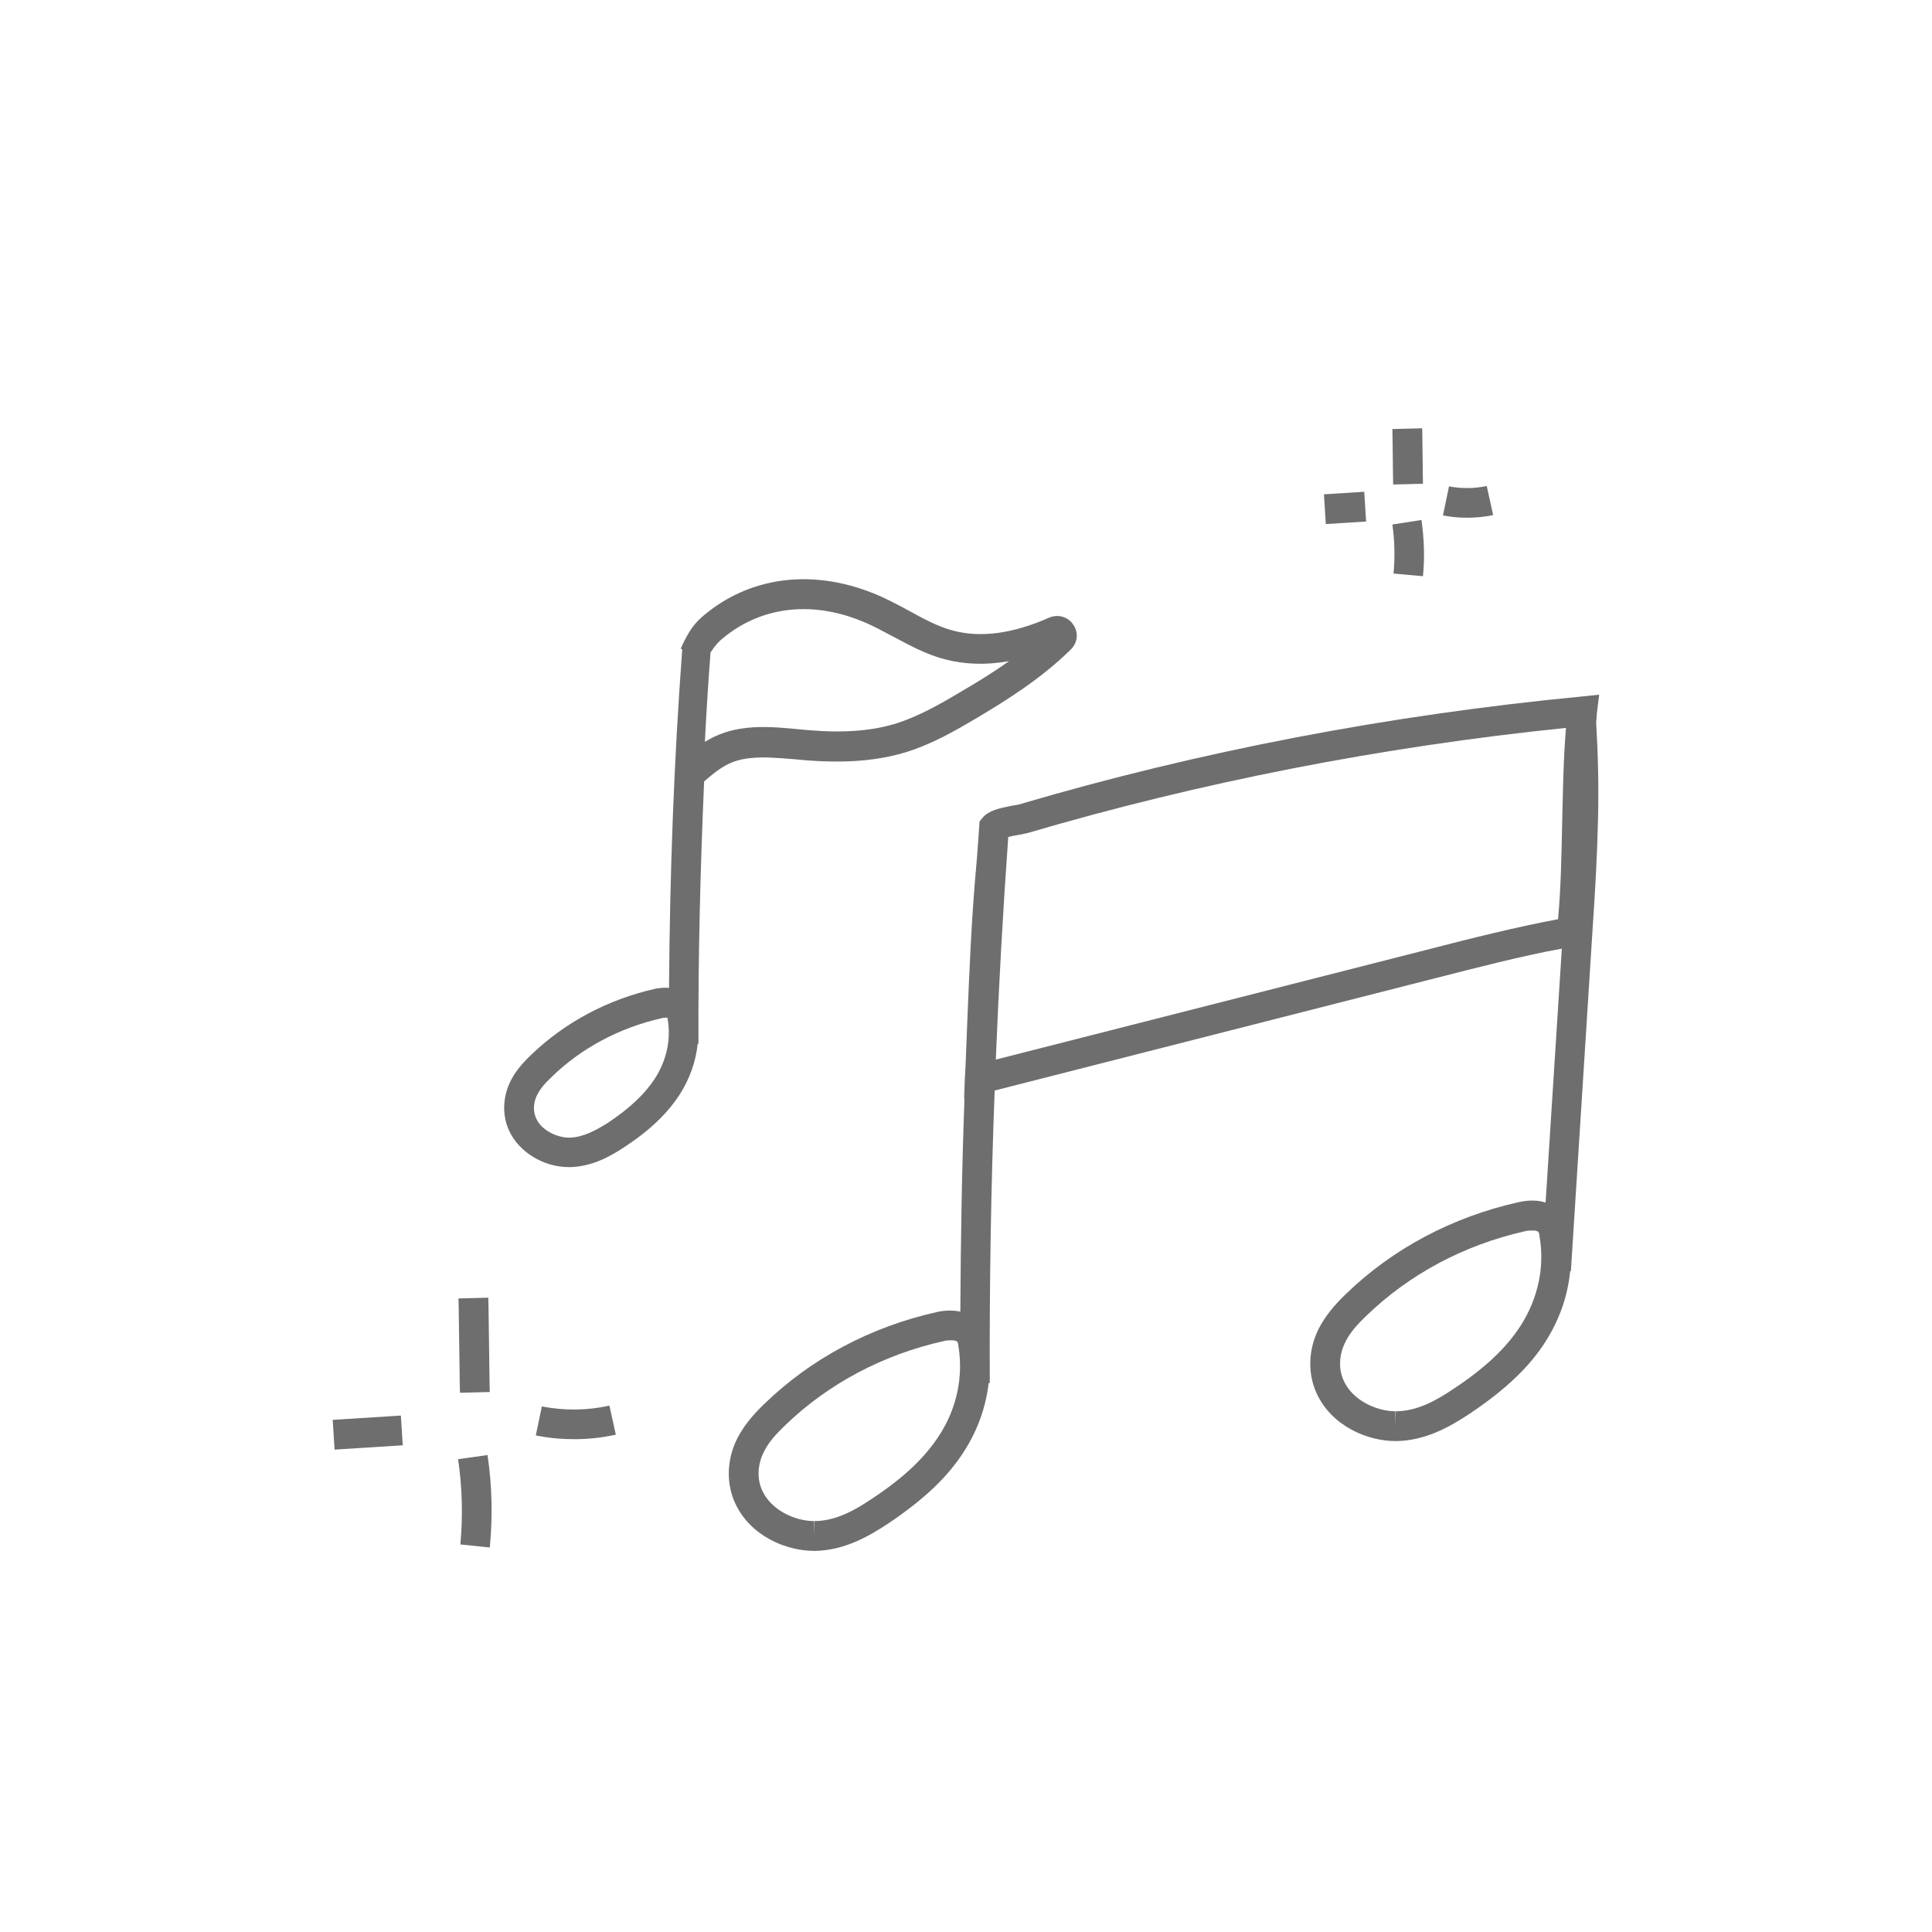
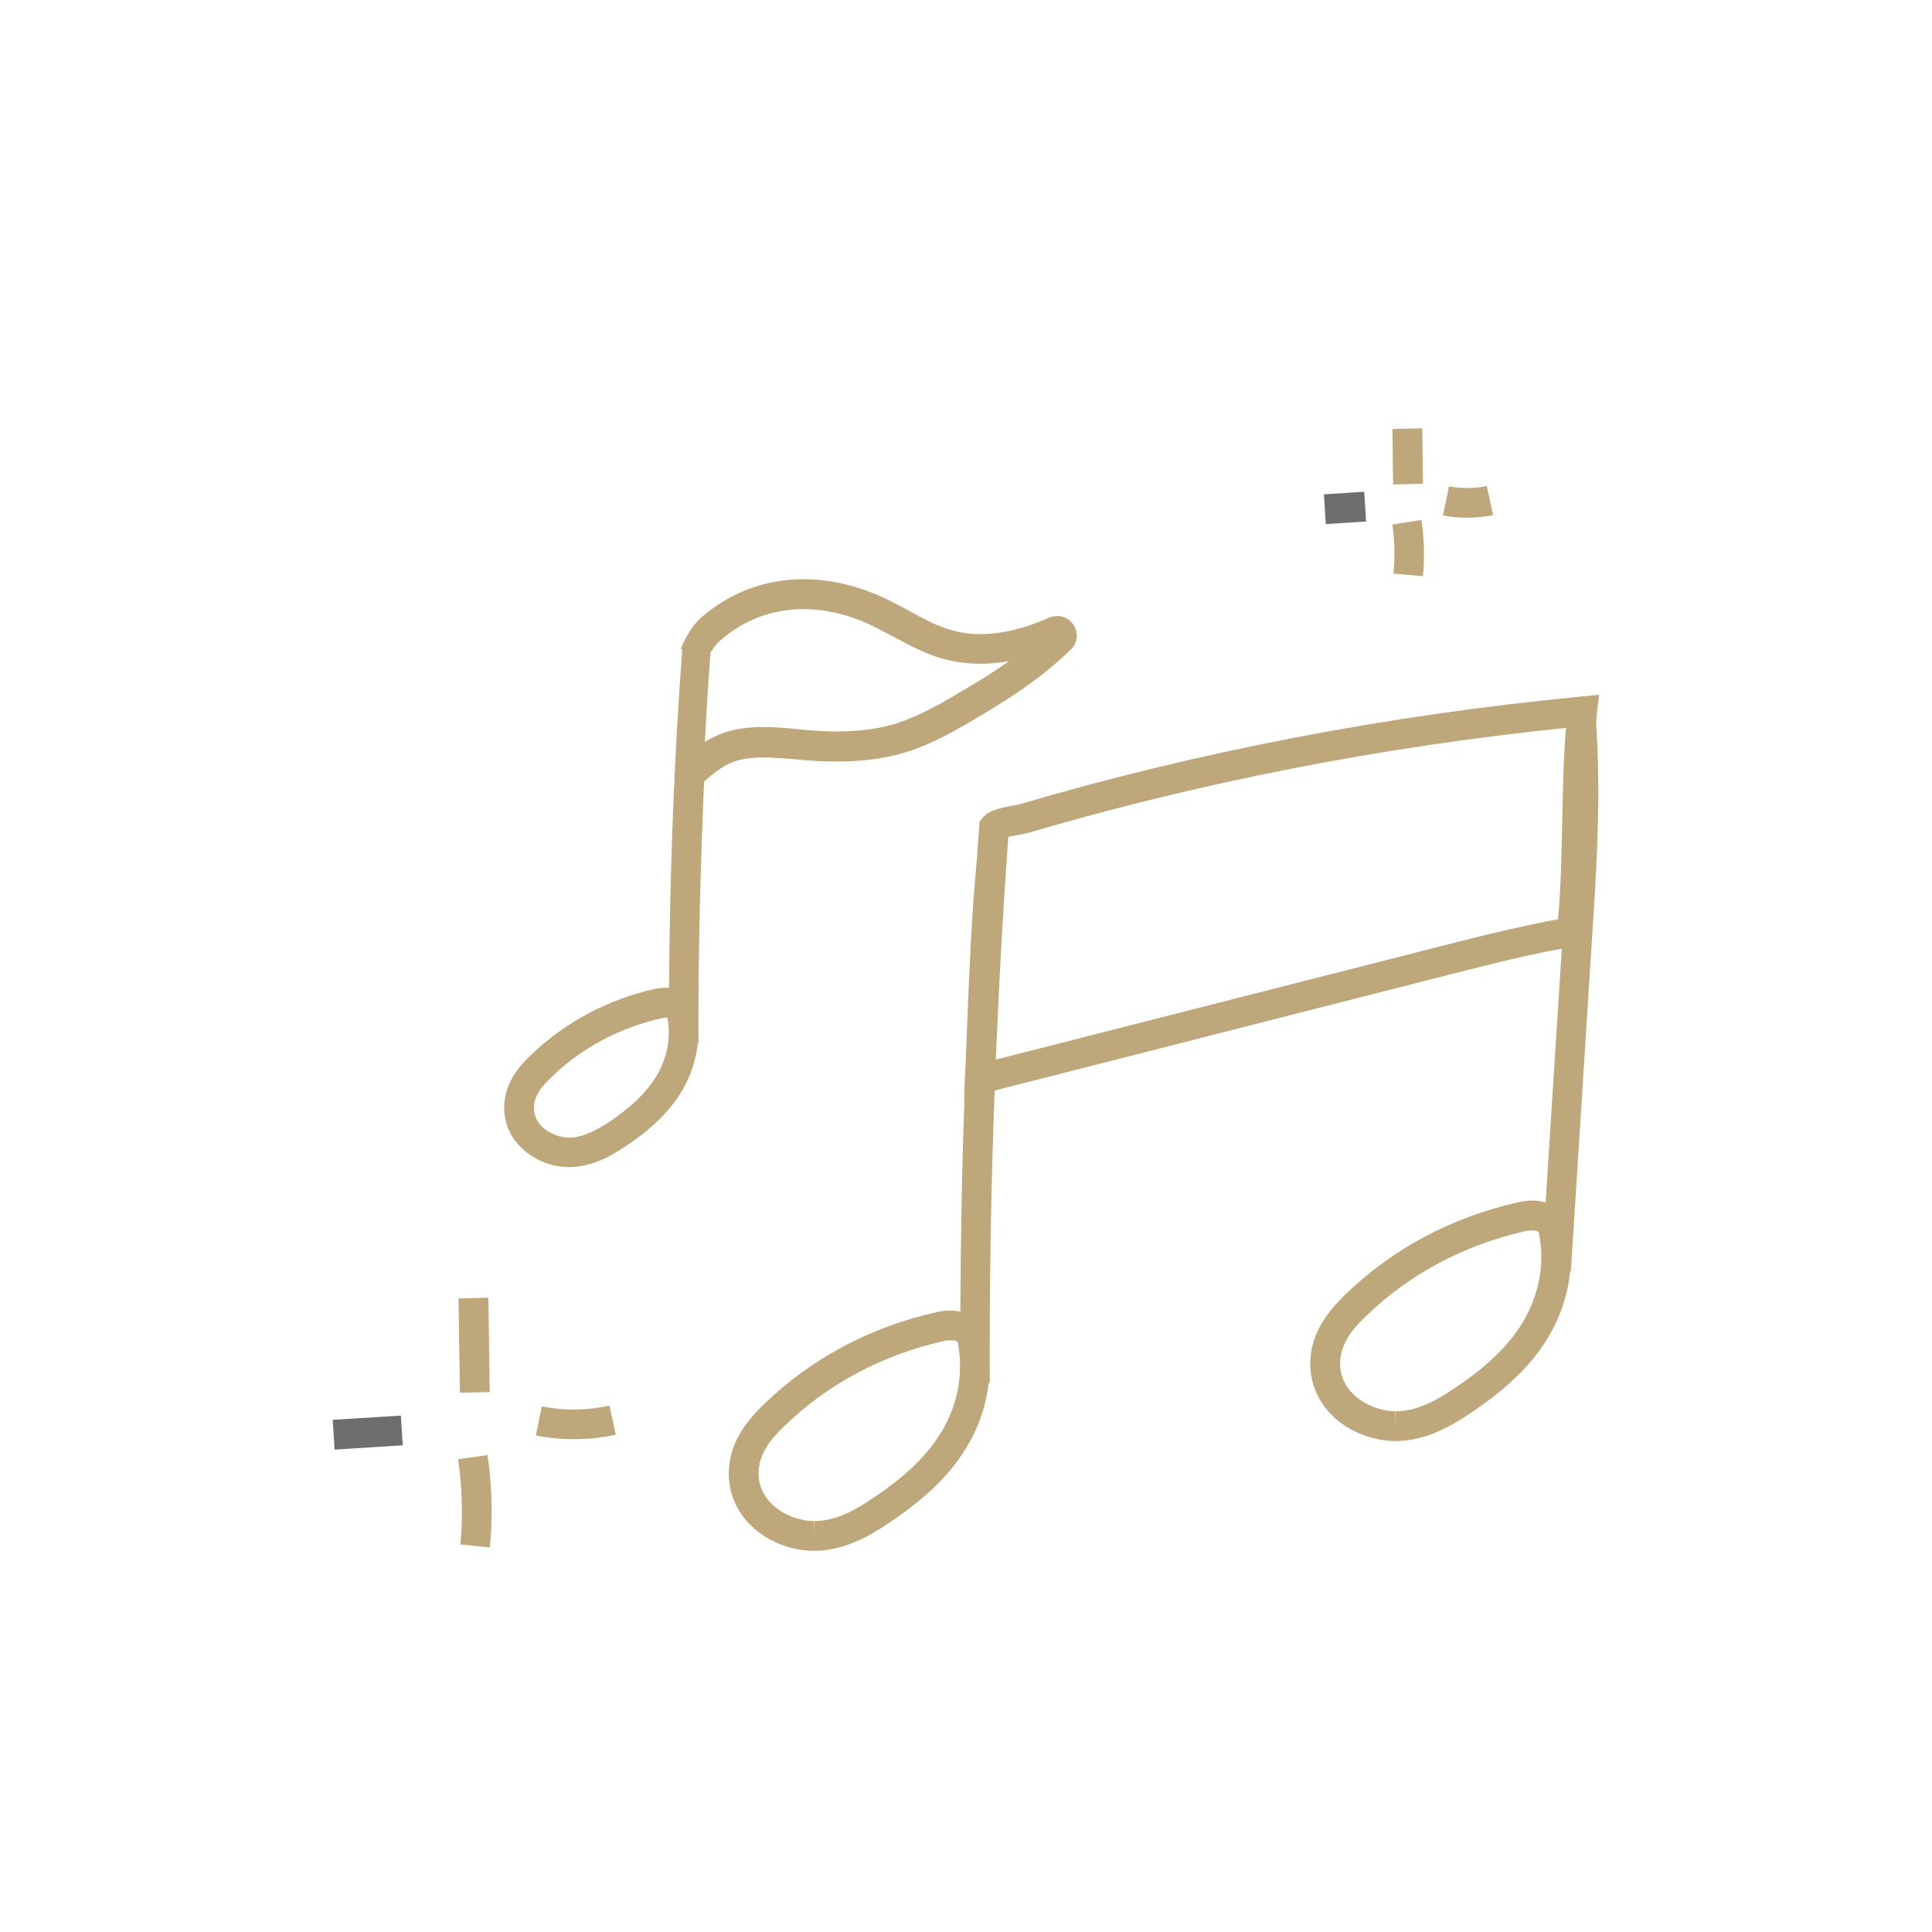
<svg xmlns="http://www.w3.org/2000/svg" version="1.1" id="Layer_1" x="0px" y="0px" width="512px" height="512px" viewBox="0 0 512 512" enable-background="new 0 0 512 512" xml:space="preserve">
  <g>
-     <path fill="#6e6e6e" d="M423.8,184.1l-4.8,0.5c-51,4.9-101.2,14.5-149,28.6c-0.4,0.1-1,0.2-1.7,0.3c-3.6,0.7-6.3,1.3-7.9,3.2   l-0.8,1l-0.1,1.3c0,0-0.4,5.9-0.6,8.4c-1.5,16.2-2,29.9-2.6,44.3c-0.2,4.5-0.3,9.2-0.6,14.1l-0.2,5.3l0.1,0   c-0.7,18.8-1,37.7-1.1,56.5c-1.9-0.4-4-0.4-6.2,0.1c-17.5,3.9-33.3,12.3-45.7,24.3c-2.9,2.8-6,6.2-7.9,10.7   c-2.1,5.1-2.1,10.8,0.1,15.6c4,8.8,13.6,12.7,20.9,12.7l0.2,0c7.8-0.1,14.3-3.8,19.7-7.4c9.2-6.2,15.6-12.2,19.9-19   c3.6-5.6,5.8-11.8,6.5-18.1l0.3,0c-0.1-25.8,0.3-51.7,1.3-77.5l117.3-29.9c10.2-2.6,22.5-5.8,33-7.7l-4.3,67.3   c-2.1-0.7-4.5-0.7-7.2-0.1c-17.5,3.9-33.3,12.3-45.7,24.3c-2.9,2.8-6,6.2-7.9,10.7c-2.1,5.1-2.1,10.8,0.1,15.6   c4,8.8,13.6,12.7,20.9,12.7l0.2,0c7.8-0.1,14.3-3.8,19.7-7.4c9.2-6.2,15.6-12.2,19.9-19c3.7-5.8,5.9-12.2,6.5-18.6l0.2,0l5.9-93   c0.6-8.8,1.1-18,1.3-27.2c0.2-8.3,0-16.8-0.5-25.2c0.1-0.9,0.1-1.7,0.2-2.6L423.8,184.1z M248.9,380.4c-3.8,5.9-9.4,11.2-17.7,16.7   c-4.6,3.1-9.7,6-15.4,6l-0.1,3.9v-3.9c-4.9,0-11.3-2.8-13.7-8.1c-1.3-2.8-1.3-6.2,0-9.3c1.3-3.2,3.7-5.7,6.1-8   c11.4-11,25.9-18.7,42-22.3c0.7-0.2,1.4-0.2,2-0.2c0.3,0,1.3,0,1.6,0.4c0.2,0.2,0.3,1,0.3,1.2C255.3,364.8,253.6,373.2,248.9,380.4   z M378.9,251.5l-115,29.3c0.8-19.8,1.9-39.5,3.3-59c0.8-0.2,1.9-0.4,2.5-0.5c1-0.2,1.9-0.4,2.5-0.5c45.9-13.5,93.9-22.9,142.8-27.9   c-0.7,8.4-0.8,16.7-1,24.8c-0.2,8.5-0.3,17.2-1.1,25.9C402.1,245.6,389.3,248.8,378.9,251.5z M403,351.3   c-3.8,5.9-9.4,11.2-17.7,16.7c-4.6,3.1-9.7,6-15.4,6l-0.1,3.9v-3.9c-4.9,0-11.3-2.8-13.7-8.1c-1.3-2.8-1.3-6.2,0-9.3   c1.3-3.2,3.7-5.7,6.1-8c11.4-11,25.9-18.7,41.9-22.3c0.7-0.2,1.4-0.2,2-0.2c0.3,0,1.3,0,1.6,0.4c0.2,0.2,0.3,1,0.3,1.2   C409.4,335.7,407.6,344.1,403,351.3z" />
-     <path fill="#6e6e6e" d="M180.1,290.1c2.7-4.2,4.3-8.8,4.8-13.5l0.2,0c-0.1-23.2,0.5-46.5,1.5-69.5c4.4-3.9,7.3-5.7,12.3-6.2   c3.7-0.4,7.6,0,11.6,0.3c1.1,0.1,2.2,0.2,3.3,0.3c10.6,0.8,19.1,0.1,26.7-2.3c6.6-2.1,12.4-5.4,18.3-8.9c8.1-4.8,17.3-10.6,25-18.2   c1.8-1.8,2.1-4.5,0.6-6.6c-1.4-2.1-4.1-2.8-6.4-1.8c-9.5,4.2-18.1,5.4-25.5,3.4c-4.1-1.1-7.9-3.2-11.9-5.4c-3-1.6-6.1-3.3-9.5-4.6   c-16.2-6.4-32.5-4.2-44.6,6c-2.2,1.8-4,4-6.1,8.8l0.4,0.2c-2.2,29.5-3.3,59.6-3.5,89.7c-1.1-0.1-2.3,0-3.5,0.2   c-12.6,2.8-24.1,8.9-33.1,17.6c-2.1,2-4.5,4.6-5.9,8c-1.6,3.9-1.6,8.3,0.1,12c2.6,5.7,9.1,9.7,15.9,9.7h0.2   c5.8-0.1,10.7-2.8,14.6-5.4C172.3,299.5,176.9,295,180.1,290.1z M191.5,169.2c9.9-8.3,23.2-10.1,36.6-4.7c2.9,1.1,5.7,2.7,8.6,4.2   c4.3,2.3,8.7,4.7,13.6,6c5.3,1.4,11.1,1.6,17.1,0.5c-4.3,3.1-8.8,5.8-12.9,8.2c-5.5,3.3-10.9,6.3-16.6,8.2   c-6.6,2.1-14.1,2.7-23.7,1.9c-1.1-0.1-2.1-0.2-3.2-0.3c-4.3-0.4-8.6-0.8-13.2-0.3c-4.5,0.5-7.9,1.8-11,3.7   c0.4-7.9,0.9-15.9,1.5-23.7C189.7,170.8,190.6,169.9,191.5,169.2z M150.9,301.5l-0.1,3.9L150.9,301.5c-3.2,0-7.4-1.9-8.8-5.1   c-0.8-1.7-0.8-3.8,0-5.7c0.9-2.1,2.5-3.8,4.1-5.3c7.9-7.7,18.1-13.1,29.3-15.6c0.4-0.1,0.8-0.1,1.2-0.1c0.1,0,0.1,0,0.2,0   c0,0.1,0,0.1,0,0.2c1,5.4-0.2,11.1-3.4,16c-2.6,4-6.5,7.7-12.3,11.6C158,299.5,154.6,301.4,150.9,301.5z" />
-     <path fill="#6e6e6e" d="M121.5,344.1c0.1,2.4,0.1,7.4,0.2,12.3c0.1,5.1,0.1,10.2,0.2,12.7l7.9-0.2c-0.1-2.5-0.1-7.5-0.2-12.6   c-0.1-5-0.1-10-0.2-12.4L121.5,344.1z" />
-     <path fill="#6e6e6e" d="M129.8,410.1c0.8-8.2,0.6-16.4-0.6-24.5l-7.8,1.1c1.1,7.5,1.3,15.1,0.6,22.6L129.8,410.1z" />
+     <path fill="#bea77b" d="M423.8,184.1l-4.8,0.5c-51,4.9-101.2,14.5-149,28.6c-0.4,0.1-1,0.2-1.7,0.3c-3.6,0.7-6.3,1.3-7.9,3.2   l-0.8,1l-0.1,1.3c0,0-0.4,5.9-0.6,8.4c-1.5,16.2-2,29.9-2.6,44.3c-0.2,4.5-0.3,9.2-0.6,14.1l-0.2,5.3l0.1,0   c-0.7,18.8-1,37.7-1.1,56.5c-1.9-0.4-4-0.4-6.2,0.1c-17.5,3.9-33.3,12.3-45.7,24.3c-2.9,2.8-6,6.2-7.9,10.7   c-2.1,5.1-2.1,10.8,0.1,15.6c4,8.8,13.6,12.7,20.9,12.7l0.2,0c7.8-0.1,14.3-3.8,19.7-7.4c9.2-6.2,15.6-12.2,19.9-19   c3.6-5.6,5.8-11.8,6.5-18.1l0.3,0c-0.1-25.8,0.3-51.7,1.3-77.5l117.3-29.9c10.2-2.6,22.5-5.8,33-7.7l-4.3,67.3   c-2.1-0.7-4.5-0.7-7.2-0.1c-17.5,3.9-33.3,12.3-45.7,24.3c-2.9,2.8-6,6.2-7.9,10.7c-2.1,5.1-2.1,10.8,0.1,15.6   c4,8.8,13.6,12.7,20.9,12.7l0.2,0c7.8-0.1,14.3-3.8,19.7-7.4c9.2-6.2,15.6-12.2,19.9-19c3.7-5.8,5.9-12.2,6.5-18.6l0.2,0l5.9-93   c0.6-8.8,1.1-18,1.3-27.2c0.2-8.3,0-16.8-0.5-25.2c0.1-0.9,0.1-1.7,0.2-2.6L423.8,184.1z M248.9,380.4c-3.8,5.9-9.4,11.2-17.7,16.7   c-4.6,3.1-9.7,6-15.4,6l-0.1,3.9v-3.9c-4.9,0-11.3-2.8-13.7-8.1c-1.3-2.8-1.3-6.2,0-9.3c1.3-3.2,3.7-5.7,6.1-8   c11.4-11,25.9-18.7,42-22.3c0.7-0.2,1.4-0.2,2-0.2c0.3,0,1.3,0,1.6,0.4c0.2,0.2,0.3,1,0.3,1.2C255.3,364.8,253.6,373.2,248.9,380.4   z M378.9,251.5l-115,29.3c0.8-19.8,1.9-39.5,3.3-59c0.8-0.2,1.9-0.4,2.5-0.5c1-0.2,1.9-0.4,2.5-0.5c45.9-13.5,93.9-22.9,142.8-27.9   c-0.7,8.4-0.8,16.7-1,24.8c-0.2,8.5-0.3,17.2-1.1,25.9C402.1,245.6,389.3,248.8,378.9,251.5z M403,351.3   c-3.8,5.9-9.4,11.2-17.7,16.7c-4.6,3.1-9.7,6-15.4,6l-0.1,3.9v-3.9c-4.9,0-11.3-2.8-13.7-8.1c-1.3-2.8-1.3-6.2,0-9.3   c1.3-3.2,3.7-5.7,6.1-8c11.4-11,25.9-18.7,41.9-22.3c0.7-0.2,1.4-0.2,2-0.2c0.3,0,1.3,0,1.6,0.4c0.2,0.2,0.3,1,0.3,1.2   C409.4,335.7,407.6,344.1,403,351.3z" />
+     <path fill="#bea77b" d="M180.1,290.1c2.7-4.2,4.3-8.8,4.8-13.5l0.2,0c-0.1-23.2,0.5-46.5,1.5-69.5c4.4-3.9,7.3-5.7,12.3-6.2   c3.7-0.4,7.6,0,11.6,0.3c1.1,0.1,2.2,0.2,3.3,0.3c10.6,0.8,19.1,0.1,26.7-2.3c6.6-2.1,12.4-5.4,18.3-8.9c8.1-4.8,17.3-10.6,25-18.2   c1.8-1.8,2.1-4.5,0.6-6.6c-1.4-2.1-4.1-2.8-6.4-1.8c-9.5,4.2-18.1,5.4-25.5,3.4c-4.1-1.1-7.9-3.2-11.9-5.4c-3-1.6-6.1-3.3-9.5-4.6   c-16.2-6.4-32.5-4.2-44.6,6c-2.2,1.8-4,4-6.1,8.8l0.4,0.2c-2.2,29.5-3.3,59.6-3.5,89.7c-1.1-0.1-2.3,0-3.5,0.2   c-12.6,2.8-24.1,8.9-33.1,17.6c-2.1,2-4.5,4.6-5.9,8c-1.6,3.9-1.6,8.3,0.1,12c2.6,5.7,9.1,9.7,15.9,9.7h0.2   c5.8-0.1,10.7-2.8,14.6-5.4C172.3,299.5,176.9,295,180.1,290.1z M191.5,169.2c9.9-8.3,23.2-10.1,36.6-4.7c2.9,1.1,5.7,2.7,8.6,4.2   c4.3,2.3,8.7,4.7,13.6,6c5.3,1.4,11.1,1.6,17.1,0.5c-4.3,3.1-8.8,5.8-12.9,8.2c-5.5,3.3-10.9,6.3-16.6,8.2   c-6.6,2.1-14.1,2.7-23.7,1.9c-1.1-0.1-2.1-0.2-3.2-0.3c-4.3-0.4-8.6-0.8-13.2-0.3c-4.5,0.5-7.9,1.8-11,3.7   c0.4-7.9,0.9-15.9,1.5-23.7C189.7,170.8,190.6,169.9,191.5,169.2z M150.9,301.5l-0.1,3.9L150.9,301.5c-3.2,0-7.4-1.9-8.8-5.1   c-0.8-1.7-0.8-3.8,0-5.7c0.9-2.1,2.5-3.8,4.1-5.3c7.9-7.7,18.1-13.1,29.3-15.6c0.4-0.1,0.8-0.1,1.2-0.1c0.1,0,0.1,0,0.2,0   c0,0.1,0,0.1,0,0.2c1,5.4-0.2,11.1-3.4,16c-2.6,4-6.5,7.7-12.3,11.6C158,299.5,154.6,301.4,150.9,301.5z" />
+     <path fill="#bea77b" d="M121.5,344.1c0.1,2.4,0.1,7.4,0.2,12.3c0.1,5.1,0.1,10.2,0.2,12.7l7.9-0.2c-0.1-2.5-0.1-7.5-0.2-12.6   c-0.1-5-0.1-10-0.2-12.4L121.5,344.1z" />
+     <path fill="#bea77b" d="M129.8,410.1c0.8-8.2,0.6-16.4-0.6-24.5l-7.8,1.1c1.1,7.5,1.3,15.1,0.6,22.6L129.8,410.1z" />
    <rect x="88.4" y="375.7" transform="matrix(0.998 -6.312339e-02 6.312339e-02 0.998 -23.7682 6.91)" fill="#6e6e6e" width="18.1" height="7.9" />
-     <path fill="#6e6e6e" d="M143.6,372.7l-1.6,7.7c3.4,0.7,6.8,1,10.2,1c3.7,0,7.4-0.4,11-1.2l-1.7-7.7   C155.8,373.8,149.5,373.9,143.6,372.7z" />
-     <path fill="#6e6e6e" d="M377.1,128.2c0-1.4-0.1-4.4-0.1-7.3c0-3-0.1-6-0.1-7.4l-7.9,0.2c0,1.4,0.1,4.4,0.1,7.3c0,3,0.1,6,0.1,7.4   L377.1,128.2z" />
-     <path fill="#6e6e6e" d="M369.3,152l7.8,0.7c0.5-5,0.3-10-0.4-14.9L369,139C369.6,143.3,369.7,147.7,369.3,152z" />
+     <path fill="#bea77b" d="M143.6,372.7l-1.6,7.7c3.4,0.7,6.8,1,10.2,1c3.7,0,7.4-0.4,11-1.2l-1.7-7.7   C155.8,373.8,149.5,373.9,143.6,372.7z" />
+     <path fill="#bea77b" d="M377.1,128.2c0-1.4-0.1-4.4-0.1-7.3c0-3-0.1-6-0.1-7.4l-7.9,0.2c0,1.4,0.1,4.4,0.1,7.3c0,3,0.1,6,0.1,7.4   L377.1,128.2z" />
+     <path fill="#bea77b" d="M369.3,152l7.8,0.7c0.5-5,0.3-10-0.4-14.9L369,139C369.6,143.3,369.7,147.7,369.3,152z" />
    <rect x="351.1" y="130.6" transform="matrix(-0.998 6.310383e-02 -6.310383e-02 -0.998 720.6725 246.3901)" fill="#6e6e6e" width="10.7" height="7.9" />
-     <path fill="#6e6e6e" d="M394,128.8c-3.3,0.7-6.7,0.7-10,0.1l-1.6,7.7c2.1,0.4,4.2,0.6,6.4,0.6c2.3,0,4.6-0.2,6.9-0.7L394,128.8z" />
+     <path fill="#bea77b" d="M394,128.8c-3.3,0.7-6.7,0.7-10,0.1l-1.6,7.7c2.1,0.4,4.2,0.6,6.4,0.6c2.3,0,4.6-0.2,6.9-0.7L394,128.8z" />
  </g>
</svg>
